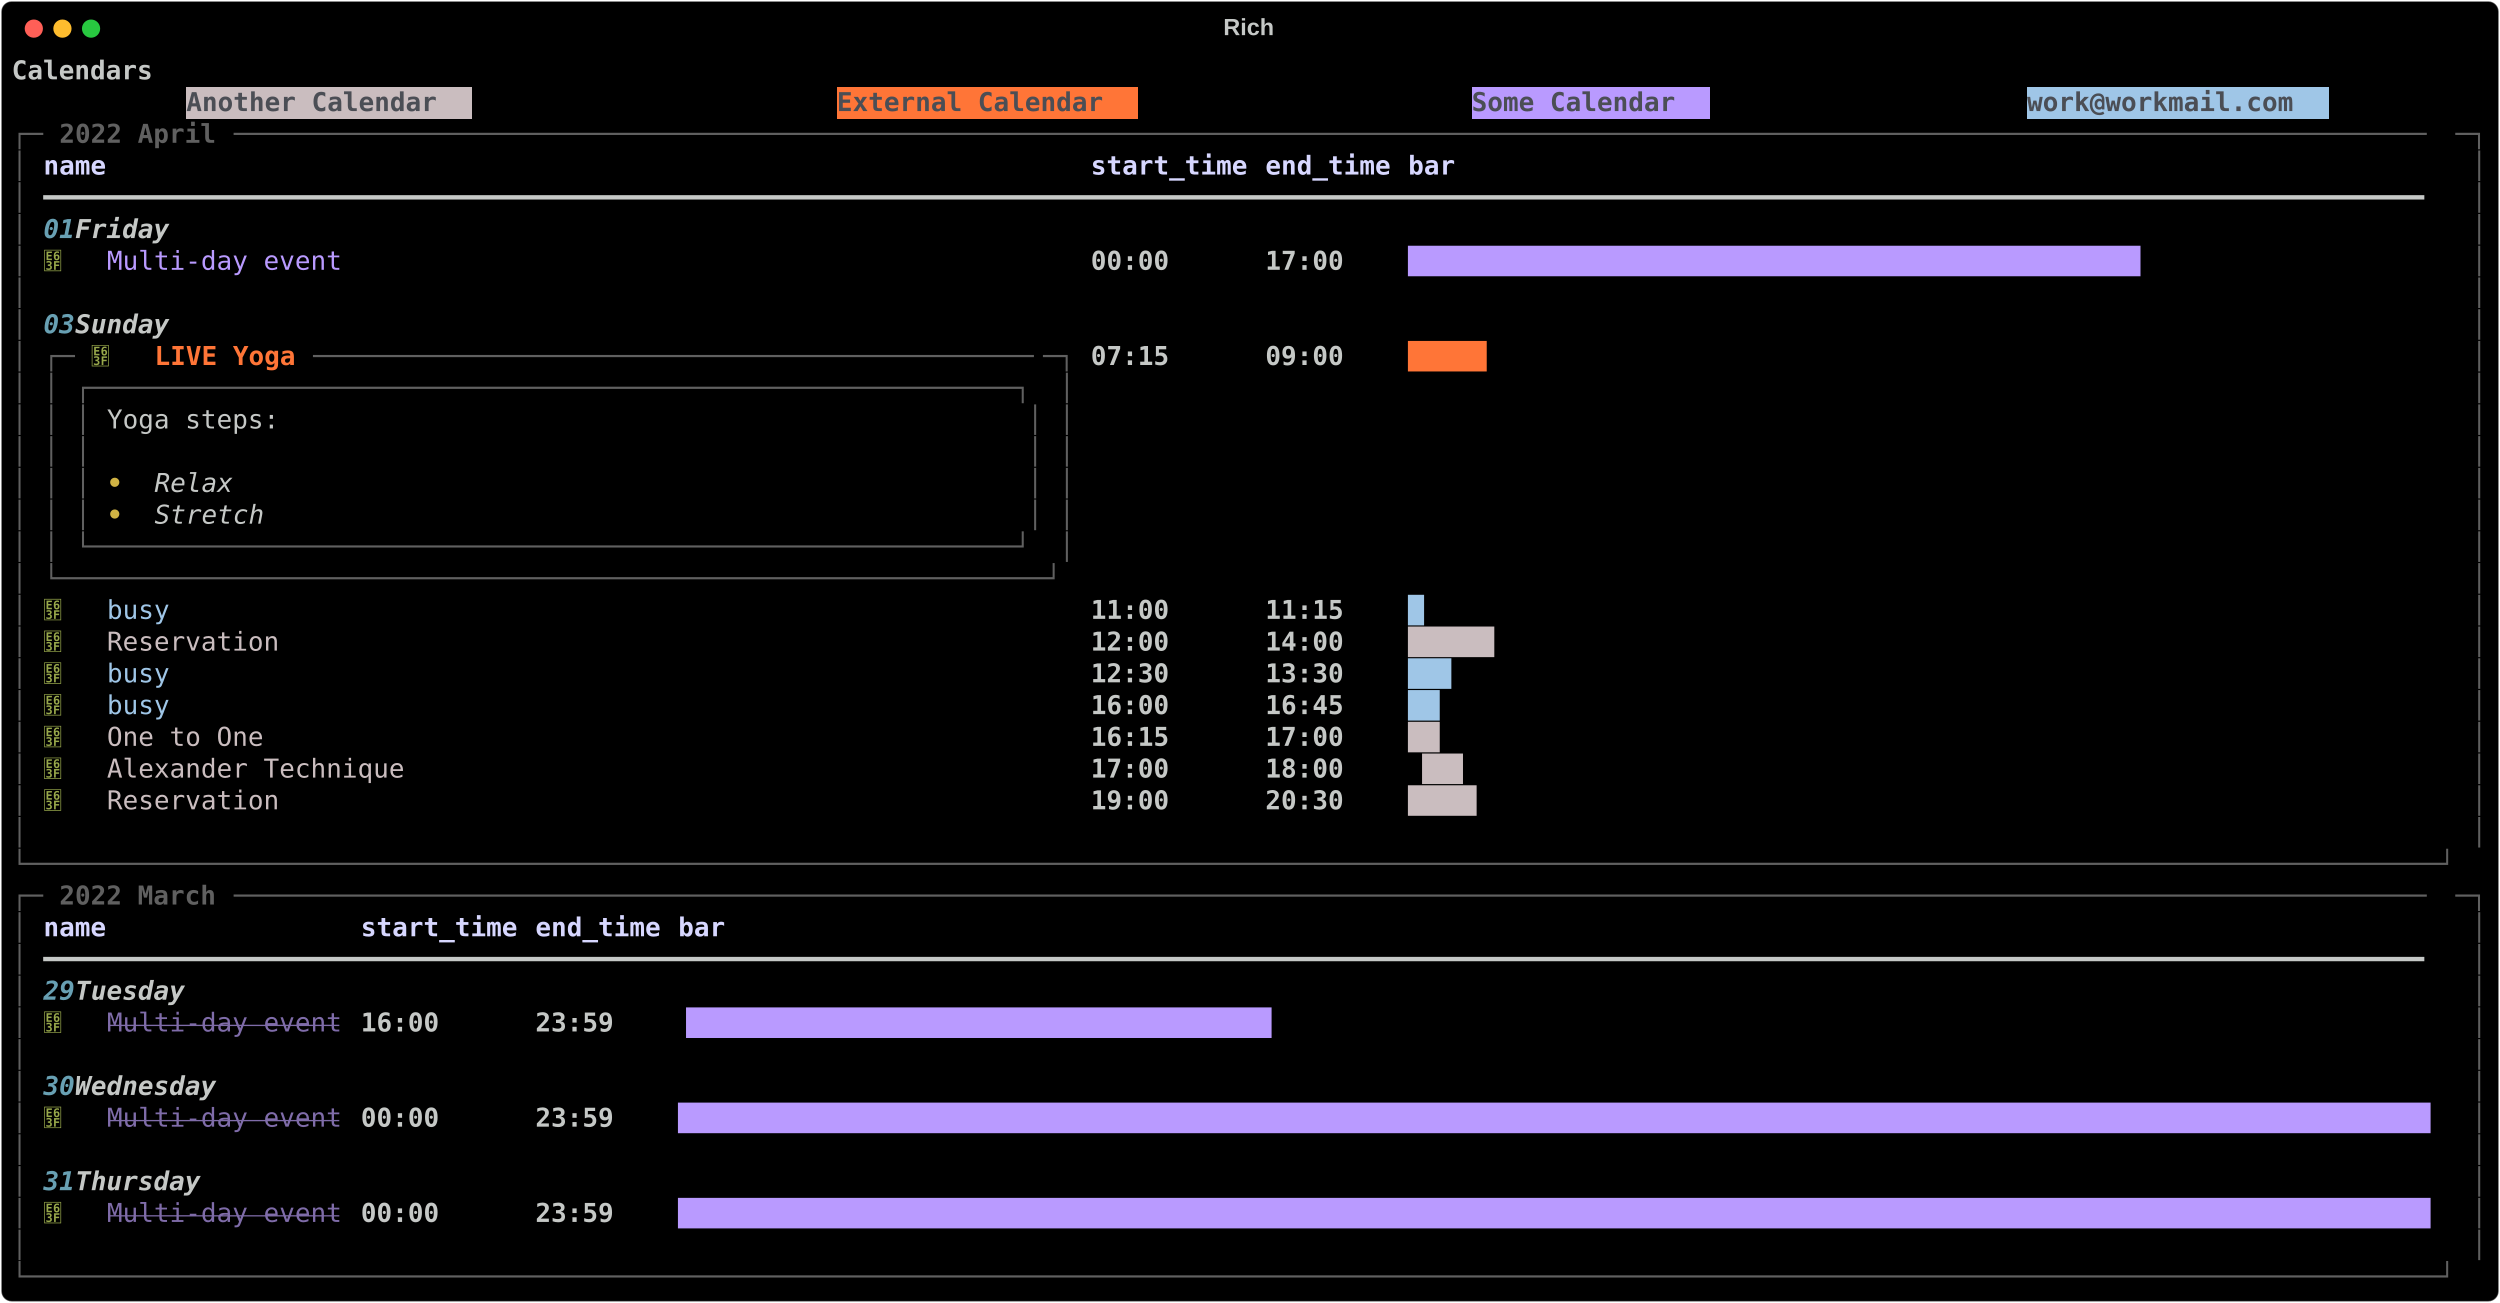
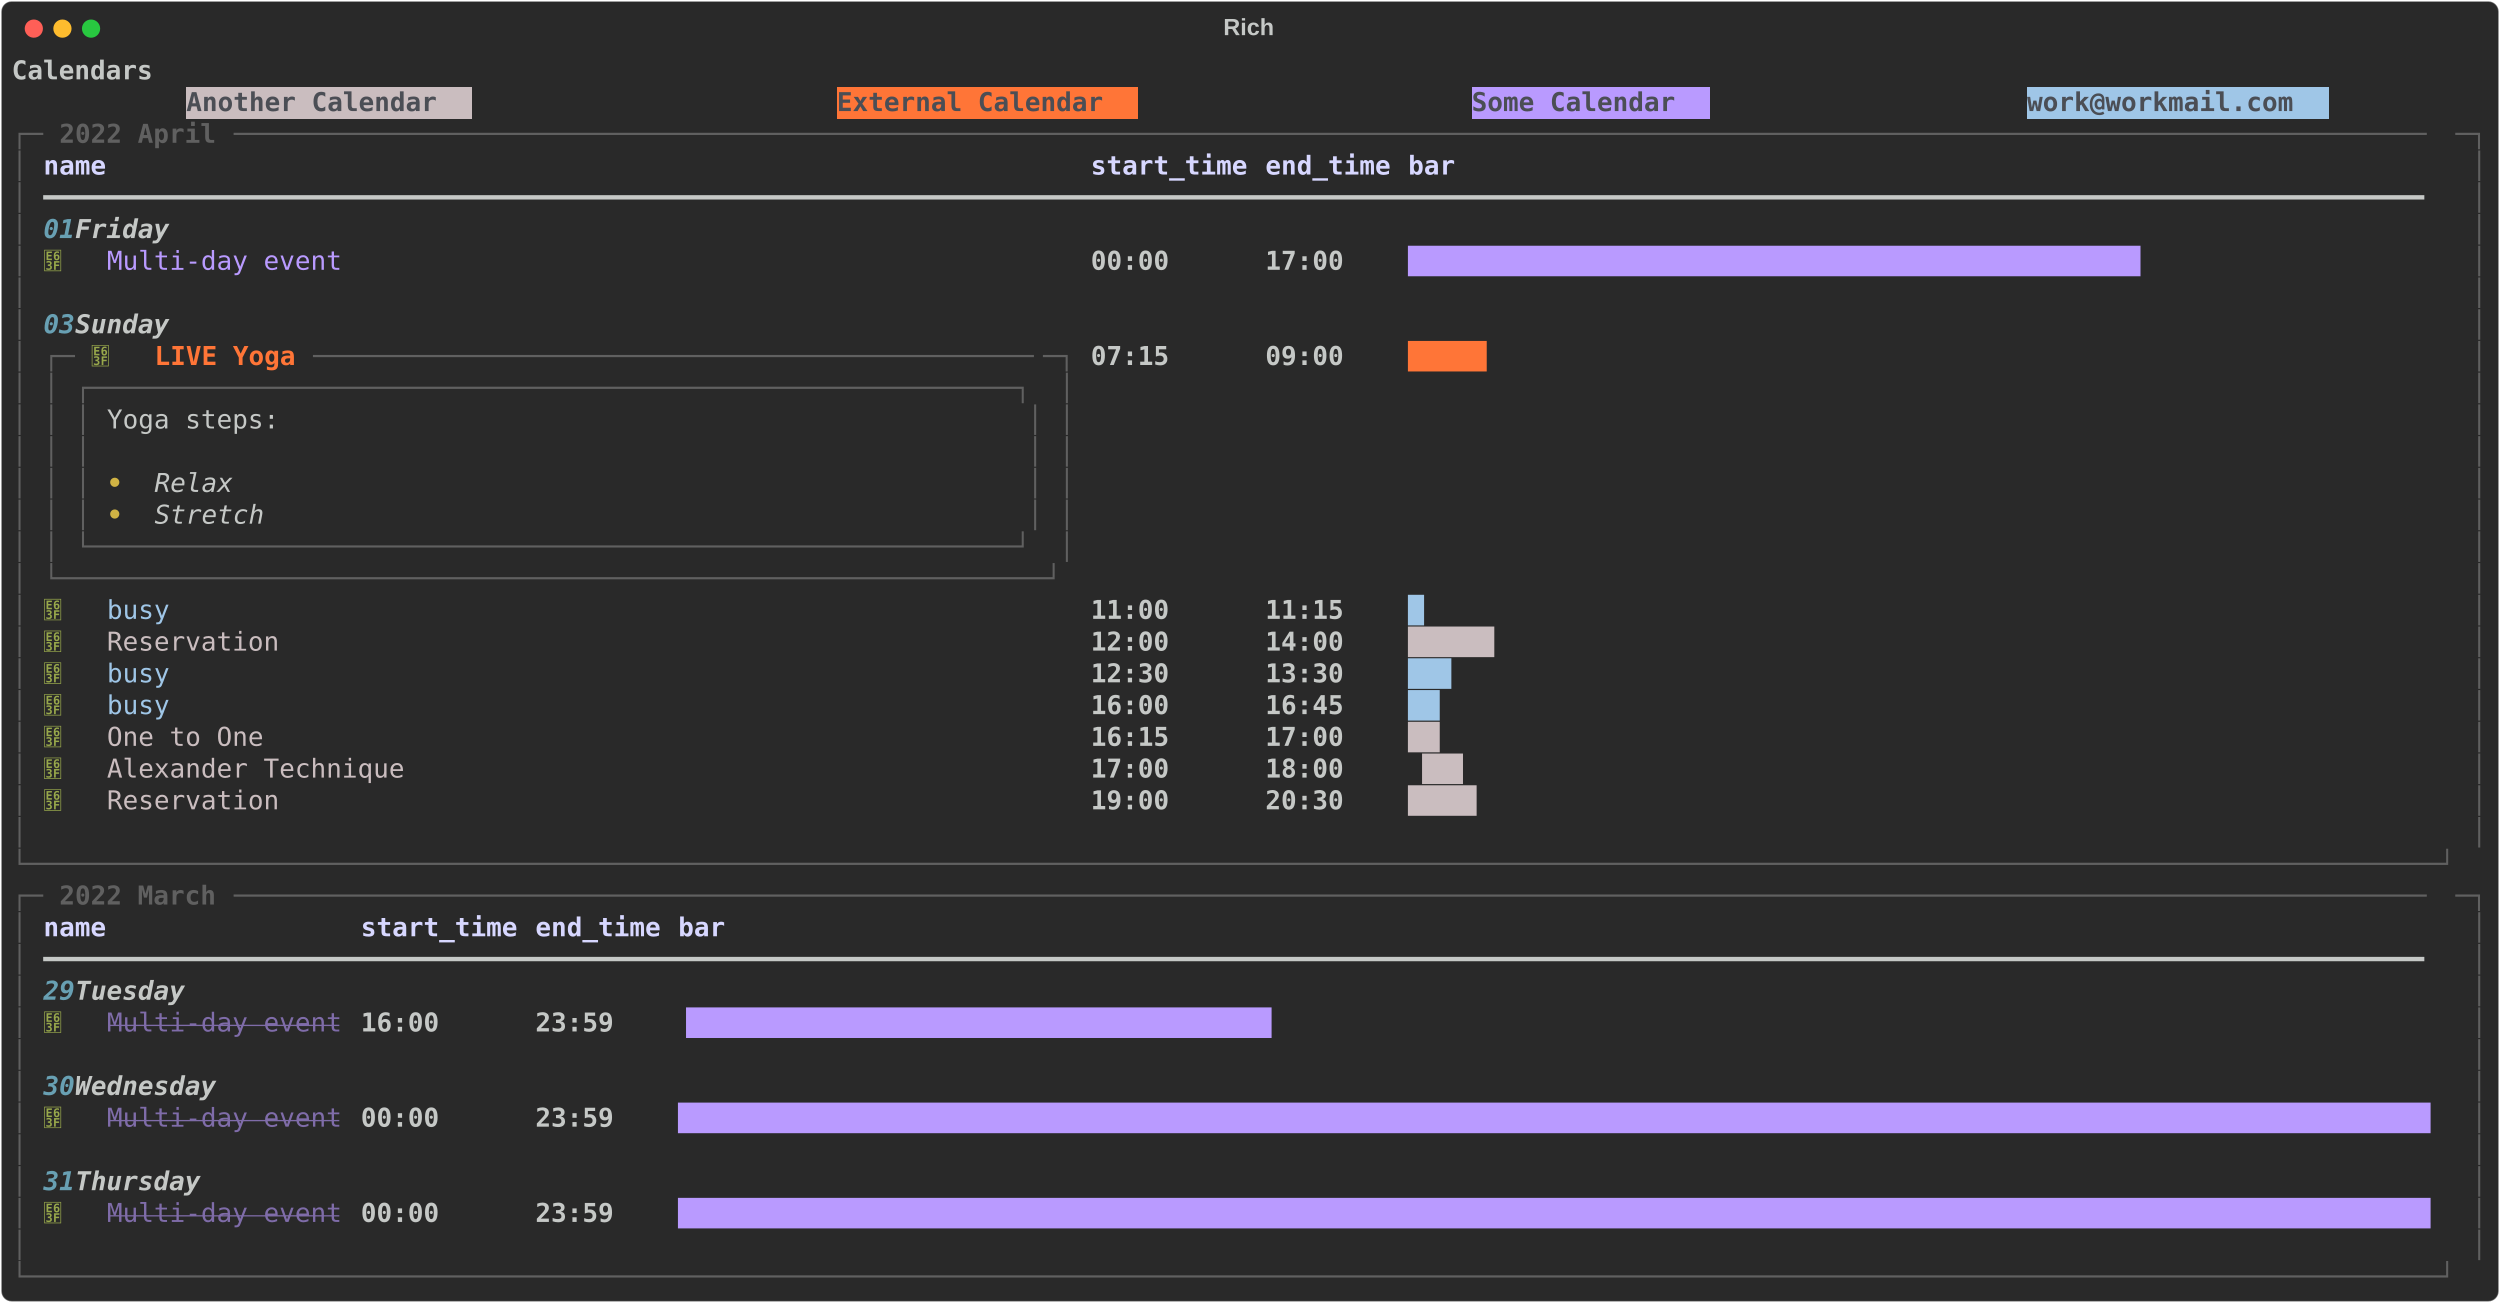
<svg xmlns="http://www.w3.org/2000/svg" class="rich-terminal" viewBox="0 0 1922 1001.6">
  <style>

    @font-face {
        font-family: "Fira Code";
        src: local("FiraCode-Regular"),
                url("https://cdnjs.cloudflare.com/ajax/libs/firacode/6.2.0/woff2/FiraCode-Regular.woff2") format("woff2"),
                url("https://cdnjs.cloudflare.com/ajax/libs/firacode/6.2.0/woff/FiraCode-Regular.woff") format("woff");
        font-style: normal;
        font-weight: 400;
    }
    @font-face {
        font-family: "Fira Code";
        src: local("FiraCode-Bold"),
                url("https://cdnjs.cloudflare.com/ajax/libs/firacode/6.2.0/woff2/FiraCode-Bold.woff2") format("woff2"),
                url("https://cdnjs.cloudflare.com/ajax/libs/firacode/6.2.0/woff/FiraCode-Bold.woff") format("woff");
        font-style: bold;
        font-weight: 700;
    }

    .terminal-112775988-matrix {
        font-family: Fira Code, monospace;
        font-size: 20px;
        line-height: 24.4px;
        font-variant-east-asian: full-width;
    }

    .terminal-112775988-title {
        font-size: 18px;
        font-weight: bold;
        font-family: arial;
    }

    .terminal-112775988-r1 { fill: #c5c8c6;font-weight: bold }
.terminal-112775988-r2 { fill: #c5c8c6 }
.terminal-112775988-r3 { fill: #4b4e55;font-weight: bold }
.terminal-112775988-r4 { fill: #606060 }
.terminal-112775988-r5 { fill: #606060;font-weight: bold }
.terminal-112775988-r6 { fill: #d7d7ff;font-weight: bold }
.terminal-112775988-r7 { fill: #68a0b3;font-weight: bold;font-style: italic; }
.terminal-112775988-r8 { fill: #c5c8c6;font-weight: bold;font-style: italic; }
.terminal-112775988-r9 { fill: #98a84b;font-weight: bold }
.terminal-112775988-r10 { fill: #b99aff }
.terminal-112775988-r11 { fill: #ff7537;font-weight: bold }
.terminal-112775988-r12 { fill: #ff7537 }
.terminal-112775988-r13 { fill: #d0b344;font-weight: bold }
.terminal-112775988-r14 { fill: #c5c8c6;font-style: italic; }
.terminal-112775988-r15 { fill: #9fc6e7 }
.terminal-112775988-r16 { fill: #cabdbf }
.terminal-112775988-r17 { fill: #7f6ca9;text-decoration: line-through; }
    </style>
  <defs>
    <clipPath id="terminal-112775988-clip-terminal">
      <rect x="0" y="0" width="1902.2" height="950.6" />
    </clipPath>
    <clipPath id="terminal-112775988-line-0">
      <rect x="0" y="1.5" width="1903.2" height="24.65" />
    </clipPath>
    <clipPath id="terminal-112775988-line-1">
      <rect x="0" y="25.9" width="1903.2" height="24.65" />
    </clipPath>
    <clipPath id="terminal-112775988-line-2">
      <rect x="0" y="50.3" width="1903.2" height="24.65" />
    </clipPath>
    <clipPath id="terminal-112775988-line-3">
      <rect x="0" y="74.7" width="1903.2" height="24.65" />
    </clipPath>
    <clipPath id="terminal-112775988-line-4">
      <rect x="0" y="99.1" width="1903.2" height="24.65" />
    </clipPath>
    <clipPath id="terminal-112775988-line-5">
      <rect x="0" y="123.5" width="1903.2" height="24.65" />
    </clipPath>
    <clipPath id="terminal-112775988-line-6">
      <rect x="0" y="147.9" width="1903.2" height="24.65" />
    </clipPath>
    <clipPath id="terminal-112775988-line-7">
      <rect x="0" y="172.3" width="1903.2" height="24.65" />
    </clipPath>
    <clipPath id="terminal-112775988-line-8">
      <rect x="0" y="196.7" width="1903.2" height="24.65" />
    </clipPath>
    <clipPath id="terminal-112775988-line-9">
      <rect x="0" y="221.1" width="1903.2" height="24.65" />
    </clipPath>
    <clipPath id="terminal-112775988-line-10">
      <rect x="0" y="245.5" width="1903.2" height="24.65" />
    </clipPath>
    <clipPath id="terminal-112775988-line-11">
      <rect x="0" y="269.9" width="1903.2" height="24.65" />
    </clipPath>
    <clipPath id="terminal-112775988-line-12">
      <rect x="0" y="294.3" width="1903.2" height="24.65" />
    </clipPath>
    <clipPath id="terminal-112775988-line-13">
      <rect x="0" y="318.7" width="1903.2" height="24.65" />
    </clipPath>
    <clipPath id="terminal-112775988-line-14">
      <rect x="0" y="343.1" width="1903.2" height="24.65" />
    </clipPath>
    <clipPath id="terminal-112775988-line-15">
      <rect x="0" y="367.5" width="1903.2" height="24.65" />
    </clipPath>
    <clipPath id="terminal-112775988-line-16">
      <rect x="0" y="391.9" width="1903.2" height="24.65" />
    </clipPath>
    <clipPath id="terminal-112775988-line-17">
      <rect x="0" y="416.3" width="1903.2" height="24.65" />
    </clipPath>
    <clipPath id="terminal-112775988-line-18">
      <rect x="0" y="440.7" width="1903.2" height="24.65" />
    </clipPath>
    <clipPath id="terminal-112775988-line-19">
      <rect x="0" y="465.1" width="1903.2" height="24.65" />
    </clipPath>
    <clipPath id="terminal-112775988-line-20">
      <rect x="0" y="489.5" width="1903.2" height="24.65" />
    </clipPath>
    <clipPath id="terminal-112775988-line-21">
      <rect x="0" y="513.9" width="1903.2" height="24.65" />
    </clipPath>
    <clipPath id="terminal-112775988-line-22">
      <rect x="0" y="538.3" width="1903.2" height="24.65" />
    </clipPath>
    <clipPath id="terminal-112775988-line-23">
      <rect x="0" y="562.7" width="1903.2" height="24.65" />
    </clipPath>
    <clipPath id="terminal-112775988-line-24">
      <rect x="0" y="587.1" width="1903.2" height="24.65" />
    </clipPath>
    <clipPath id="terminal-112775988-line-25">
      <rect x="0" y="611.5" width="1903.2" height="24.65" />
    </clipPath>
    <clipPath id="terminal-112775988-line-26">
      <rect x="0" y="635.9" width="1903.2" height="24.65" />
    </clipPath>
    <clipPath id="terminal-112775988-line-27">
      <rect x="0" y="660.3" width="1903.2" height="24.65" />
    </clipPath>
    <clipPath id="terminal-112775988-line-28">
      <rect x="0" y="684.7" width="1903.2" height="24.65" />
    </clipPath>
    <clipPath id="terminal-112775988-line-29">
      <rect x="0" y="709.1" width="1903.2" height="24.65" />
    </clipPath>
    <clipPath id="terminal-112775988-line-30">
      <rect x="0" y="733.5" width="1903.2" height="24.65" />
    </clipPath>
    <clipPath id="terminal-112775988-line-31">
      <rect x="0" y="757.9" width="1903.2" height="24.65" />
    </clipPath>
    <clipPath id="terminal-112775988-line-32">
      <rect x="0" y="782.3" width="1903.2" height="24.65" />
    </clipPath>
    <clipPath id="terminal-112775988-line-33">
      <rect x="0" y="806.7" width="1903.2" height="24.65" />
    </clipPath>
    <clipPath id="terminal-112775988-line-34">
      <rect x="0" y="831.1" width="1903.2" height="24.65" />
    </clipPath>
    <clipPath id="terminal-112775988-line-35">
      <rect x="0" y="855.5" width="1903.2" height="24.65" />
    </clipPath>
    <clipPath id="terminal-112775988-line-36">
      <rect x="0" y="879.9" width="1903.2" height="24.65" />
    </clipPath>
    <clipPath id="terminal-112775988-line-37">
      <rect x="0" y="904.3" width="1903.2" height="24.65" />
    </clipPath>
  </defs>
-   <rect stroke="rgba(255,255,255,0.35)" stroke-width="1" x="1" y="1" width="1920" height="999.6" rx="8" />
+   <rect fill="#292929" stroke="rgba(255,255,255,0.35)" stroke-width="1" x="1" y="1" width="1920" height="999.6" rx="8" />
  <text class="terminal-112775988-title" fill="#c5c8c6" text-anchor="middle" x="960" y="27">Rich</text>
  <g transform="translate(26,22)">
    <circle cx="0" cy="0" r="7" fill="#ff5f57" />
    <circle cx="22" cy="0" r="7" fill="#febc2e" />
    <circle cx="44" cy="0" r="7" fill="#28c840" />
  </g>
  <g transform="translate(9, 41)" clip-path="url(#terminal-112775988-clip-terminal)">
    <rect fill="#cabdbf" x="134.2" y="25.9" width="219.6" height="24.65" shape-rendering="crispEdges" />
    <rect fill="#ff7537" x="634.4" y="25.9" width="231.8" height="24.65" shape-rendering="crispEdges" />
    <rect fill="#b99aff" x="1122.4" y="25.9" width="183" height="24.65" shape-rendering="crispEdges" />
    <rect fill="#9fc6e7" x="1549.4" y="25.9" width="231.8" height="24.65" shape-rendering="crispEdges" />
    <g class="terminal-112775988-matrix">
      <text class="terminal-112775988-r1" x="0" y="20" textLength="1903.2" clip-path="url(#terminal-112775988-line-0)">                                                                         Calendars                                                                          </text>
      <text class="terminal-112775988-r2" x="1903.2" y="20" textLength="12.2" clip-path="url(#terminal-112775988-line-0)">
</text>
      <text class="terminal-112775988-r3" x="134.2" y="44.4" textLength="219.6" clip-path="url(#terminal-112775988-line-1)"> Another Calendar </text>
      <text class="terminal-112775988-r3" x="634.4" y="44.4" textLength="231.8" clip-path="url(#terminal-112775988-line-1)"> External Calendar </text>
      <text class="terminal-112775988-r3" x="1122.4" y="44.4" textLength="183" clip-path="url(#terminal-112775988-line-1)"> Some Calendar </text>
      <text class="terminal-112775988-r3" x="1549.4" y="44.4" textLength="231.8" clip-path="url(#terminal-112775988-line-1)"> work@workmail.com </text>
      <text class="terminal-112775988-r2" x="1903.2" y="44.4" textLength="12.2" clip-path="url(#terminal-112775988-line-1)">
</text>
      <text class="terminal-112775988-r4" x="0" y="68.8" textLength="24.4" clip-path="url(#terminal-112775988-line-2)">┌─</text>
      <text class="terminal-112775988-r5" x="36.6" y="68.8" textLength="122" clip-path="url(#terminal-112775988-line-2)">2022 April</text>
      <text class="terminal-112775988-r4" x="170.8" y="68.8" textLength="1708" clip-path="url(#terminal-112775988-line-2)">────────────────────────────────────────────────────────────────────────────────────────────────────────────────────────────────────────────</text>
      <text class="terminal-112775988-r4" x="1878.8" y="68.8" textLength="24.4" clip-path="url(#terminal-112775988-line-2)">─┐</text>
      <text class="terminal-112775988-r2" x="1903.2" y="68.8" textLength="12.2" clip-path="url(#terminal-112775988-line-2)">
</text>
      <text class="terminal-112775988-r4" x="0" y="93.2" textLength="12.2" clip-path="url(#terminal-112775988-line-3)">│</text>
      <text class="terminal-112775988-r6" x="24.4" y="93.2" textLength="793" clip-path="url(#terminal-112775988-line-3)">name                                                             </text>
      <text class="terminal-112775988-r6" x="829.6" y="93.2" textLength="122" clip-path="url(#terminal-112775988-line-3)">start_time</text>
      <text class="terminal-112775988-r6" x="963.8" y="93.2" textLength="97.6" clip-path="url(#terminal-112775988-line-3)">end_time</text>
      <text class="terminal-112775988-r6" x="1073.6" y="93.2" textLength="805.2" clip-path="url(#terminal-112775988-line-3)">bar                                                               </text>
      <text class="terminal-112775988-r4" x="1891" y="93.2" textLength="12.2" clip-path="url(#terminal-112775988-line-3)">│</text>
      <text class="terminal-112775988-r2" x="1903.2" y="93.2" textLength="12.2" clip-path="url(#terminal-112775988-line-3)">
</text>
      <text class="terminal-112775988-r4" x="0" y="117.6" textLength="12.2" clip-path="url(#terminal-112775988-line-4)">│</text>
      <text class="terminal-112775988-r2" x="24.4" y="117.6" textLength="1854.4" clip-path="url(#terminal-112775988-line-4)">━━━━━━━━━━━━━━━━━━━━━━━━━━━━━━━━━━━━━━━━━━━━━━━━━━━━━━━━━━━━━━━━━━━━━━━━━━━━━━━━━━━━━━━━━━━━━━━━━━━━━━━━━━━━━━━━━━━━━━━━━━━━━━━━━━━━━━━━━━━━━━━━━━━━━━━━</text>
      <text class="terminal-112775988-r4" x="1891" y="117.6" textLength="12.2" clip-path="url(#terminal-112775988-line-4)">│</text>
      <text class="terminal-112775988-r2" x="1903.2" y="117.6" textLength="12.2" clip-path="url(#terminal-112775988-line-4)">
</text>
      <text class="terminal-112775988-r4" x="0" y="142" textLength="12.2" clip-path="url(#terminal-112775988-line-5)">│</text>
      <text class="terminal-112775988-r7" x="24.4" y="142" textLength="24.4" clip-path="url(#terminal-112775988-line-5)">01</text>
      <text class="terminal-112775988-r8" x="48.8" y="142" textLength="85.4" clip-path="url(#terminal-112775988-line-5)"> Friday</text>
      <text class="terminal-112775988-r4" x="1891" y="142" textLength="12.2" clip-path="url(#terminal-112775988-line-5)">│</text>
      <text class="terminal-112775988-r2" x="1903.2" y="142" textLength="12.2" clip-path="url(#terminal-112775988-line-5)">
</text>
      <text class="terminal-112775988-r4" x="0" y="166.4" textLength="12.2" clip-path="url(#terminal-112775988-line-6)">│</text>
      <text class="terminal-112775988-r9" x="24.4" y="166.4" textLength="48.8" clip-path="url(#terminal-112775988-line-6)">   </text>
      <text class="terminal-112775988-r10" x="73.2" y="166.4" textLength="183" clip-path="url(#terminal-112775988-line-6)">Multi-day event</text>
      <text class="terminal-112775988-r1" x="829.6" y="166.4" textLength="61" clip-path="url(#terminal-112775988-line-6)">00:00</text>
      <text class="terminal-112775988-r1" x="963.8" y="166.4" textLength="61" clip-path="url(#terminal-112775988-line-6)">17:00</text>
      <text class="terminal-112775988-r10" x="1073.6" y="166.4" textLength="805.2" clip-path="url(#terminal-112775988-line-6)">██████████████████████████████████████████████▊                   </text>
      <text class="terminal-112775988-r4" x="1891" y="166.4" textLength="12.2" clip-path="url(#terminal-112775988-line-6)">│</text>
      <text class="terminal-112775988-r2" x="1903.2" y="166.4" textLength="12.2" clip-path="url(#terminal-112775988-line-6)">
</text>
      <text class="terminal-112775988-r4" x="0" y="190.8" textLength="12.2" clip-path="url(#terminal-112775988-line-7)">│</text>
      <text class="terminal-112775988-r4" x="1891" y="190.8" textLength="12.2" clip-path="url(#terminal-112775988-line-7)">│</text>
      <text class="terminal-112775988-r2" x="1903.2" y="190.8" textLength="12.2" clip-path="url(#terminal-112775988-line-7)">
</text>
      <text class="terminal-112775988-r4" x="0" y="215.2" textLength="12.2" clip-path="url(#terminal-112775988-line-8)">│</text>
      <text class="terminal-112775988-r7" x="24.4" y="215.2" textLength="24.4" clip-path="url(#terminal-112775988-line-8)">03</text>
      <text class="terminal-112775988-r8" x="48.8" y="215.2" textLength="85.4" clip-path="url(#terminal-112775988-line-8)"> Sunday</text>
      <text class="terminal-112775988-r4" x="1891" y="215.2" textLength="12.2" clip-path="url(#terminal-112775988-line-8)">│</text>
      <text class="terminal-112775988-r2" x="1903.2" y="215.2" textLength="12.2" clip-path="url(#terminal-112775988-line-8)">
</text>
      <text class="terminal-112775988-r4" x="0" y="239.6" textLength="12.2" clip-path="url(#terminal-112775988-line-9)">│</text>
      <text class="terminal-112775988-r4" x="24.4" y="239.6" textLength="24.4" clip-path="url(#terminal-112775988-line-9)">┌─</text>
      <text class="terminal-112775988-r9" x="61" y="239.6" textLength="48.8" clip-path="url(#terminal-112775988-line-9)">   </text>
      <text class="terminal-112775988-r11" x="109.8" y="239.6" textLength="109.8" clip-path="url(#terminal-112775988-line-9)">LIVE Yoga</text>
      <text class="terminal-112775988-r4" x="231.8" y="239.6" textLength="561.2" clip-path="url(#terminal-112775988-line-9)">──────────────────────────────────────────────</text>
      <text class="terminal-112775988-r4" x="793" y="239.6" textLength="24.4" clip-path="url(#terminal-112775988-line-9)">─┐</text>
      <text class="terminal-112775988-r1" x="829.6" y="239.6" textLength="61" clip-path="url(#terminal-112775988-line-9)">07:15</text>
      <text class="terminal-112775988-r1" x="963.8" y="239.6" textLength="61" clip-path="url(#terminal-112775988-line-9)">09:00</text>
      <text class="terminal-112775988-r12" x="1073.6" y="239.6" textLength="805.2" clip-path="url(#terminal-112775988-line-9)">                   █████                                          </text>
      <text class="terminal-112775988-r4" x="1891" y="239.6" textLength="12.2" clip-path="url(#terminal-112775988-line-9)">│</text>
      <text class="terminal-112775988-r2" x="1903.2" y="239.6" textLength="12.2" clip-path="url(#terminal-112775988-line-9)">
</text>
      <text class="terminal-112775988-r4" x="0" y="264" textLength="12.2" clip-path="url(#terminal-112775988-line-10)">│</text>
      <text class="terminal-112775988-r4" x="24.4" y="264" textLength="12.2" clip-path="url(#terminal-112775988-line-10)">│</text>
      <text class="terminal-112775988-r4" x="48.8" y="264" textLength="744.2" clip-path="url(#terminal-112775988-line-10)">┌───────────────────────────────────────────────────────────┐</text>
      <text class="terminal-112775988-r4" x="805.2" y="264" textLength="12.2" clip-path="url(#terminal-112775988-line-10)">│</text>
      <text class="terminal-112775988-r4" x="1891" y="264" textLength="12.2" clip-path="url(#terminal-112775988-line-10)">│</text>
      <text class="terminal-112775988-r2" x="1903.2" y="264" textLength="12.2" clip-path="url(#terminal-112775988-line-10)">
</text>
      <text class="terminal-112775988-r4" x="0" y="288.4" textLength="12.2" clip-path="url(#terminal-112775988-line-11)">│</text>
      <text class="terminal-112775988-r4" x="24.4" y="288.4" textLength="12.2" clip-path="url(#terminal-112775988-line-11)">│</text>
      <text class="terminal-112775988-r4" x="48.8" y="288.4" textLength="12.2" clip-path="url(#terminal-112775988-line-11)">│</text>
      <text class="terminal-112775988-r2" x="73.2" y="288.4" textLength="695.4" clip-path="url(#terminal-112775988-line-11)">Yoga steps:                                              </text>
      <text class="terminal-112775988-r4" x="780.8" y="288.4" textLength="12.2" clip-path="url(#terminal-112775988-line-11)">│</text>
      <text class="terminal-112775988-r4" x="805.2" y="288.4" textLength="12.2" clip-path="url(#terminal-112775988-line-11)">│</text>
      <text class="terminal-112775988-r4" x="1891" y="288.4" textLength="12.2" clip-path="url(#terminal-112775988-line-11)">│</text>
      <text class="terminal-112775988-r2" x="1903.2" y="288.4" textLength="12.2" clip-path="url(#terminal-112775988-line-11)">
</text>
      <text class="terminal-112775988-r4" x="0" y="312.8" textLength="12.2" clip-path="url(#terminal-112775988-line-12)">│</text>
      <text class="terminal-112775988-r4" x="24.4" y="312.8" textLength="12.2" clip-path="url(#terminal-112775988-line-12)">│</text>
      <text class="terminal-112775988-r4" x="48.8" y="312.8" textLength="12.2" clip-path="url(#terminal-112775988-line-12)">│</text>
      <text class="terminal-112775988-r4" x="780.8" y="312.8" textLength="12.2" clip-path="url(#terminal-112775988-line-12)">│</text>
      <text class="terminal-112775988-r4" x="805.2" y="312.8" textLength="12.2" clip-path="url(#terminal-112775988-line-12)">│</text>
      <text class="terminal-112775988-r4" x="1891" y="312.8" textLength="12.2" clip-path="url(#terminal-112775988-line-12)">│</text>
      <text class="terminal-112775988-r2" x="1903.2" y="312.8" textLength="12.2" clip-path="url(#terminal-112775988-line-12)">
</text>
      <text class="terminal-112775988-r4" x="0" y="337.2" textLength="12.2" clip-path="url(#terminal-112775988-line-13)">│</text>
      <text class="terminal-112775988-r4" x="24.4" y="337.2" textLength="12.2" clip-path="url(#terminal-112775988-line-13)">│</text>
      <text class="terminal-112775988-r4" x="48.8" y="337.2" textLength="12.2" clip-path="url(#terminal-112775988-line-13)">│</text>
      <text class="terminal-112775988-r13" x="73.2" y="337.2" textLength="36.6" clip-path="url(#terminal-112775988-line-13)"> • </text>
      <text class="terminal-112775988-r14" x="109.8" y="337.2" textLength="61" clip-path="url(#terminal-112775988-line-13)">Relax</text>
      <text class="terminal-112775988-r4" x="780.8" y="337.2" textLength="12.2" clip-path="url(#terminal-112775988-line-13)">│</text>
      <text class="terminal-112775988-r4" x="805.2" y="337.2" textLength="12.2" clip-path="url(#terminal-112775988-line-13)">│</text>
      <text class="terminal-112775988-r4" x="1891" y="337.2" textLength="12.2" clip-path="url(#terminal-112775988-line-13)">│</text>
      <text class="terminal-112775988-r2" x="1903.2" y="337.2" textLength="12.2" clip-path="url(#terminal-112775988-line-13)">
</text>
      <text class="terminal-112775988-r4" x="0" y="361.6" textLength="12.2" clip-path="url(#terminal-112775988-line-14)">│</text>
      <text class="terminal-112775988-r4" x="24.4" y="361.6" textLength="12.2" clip-path="url(#terminal-112775988-line-14)">│</text>
      <text class="terminal-112775988-r4" x="48.8" y="361.6" textLength="12.2" clip-path="url(#terminal-112775988-line-14)">│</text>
      <text class="terminal-112775988-r13" x="73.2" y="361.6" textLength="36.6" clip-path="url(#terminal-112775988-line-14)"> • </text>
      <text class="terminal-112775988-r14" x="109.8" y="361.6" textLength="85.4" clip-path="url(#terminal-112775988-line-14)">Stretch</text>
      <text class="terminal-112775988-r4" x="780.8" y="361.6" textLength="12.2" clip-path="url(#terminal-112775988-line-14)">│</text>
      <text class="terminal-112775988-r4" x="805.2" y="361.6" textLength="12.2" clip-path="url(#terminal-112775988-line-14)">│</text>
      <text class="terminal-112775988-r4" x="1891" y="361.6" textLength="12.2" clip-path="url(#terminal-112775988-line-14)">│</text>
      <text class="terminal-112775988-r2" x="1903.2" y="361.6" textLength="12.2" clip-path="url(#terminal-112775988-line-14)">
</text>
      <text class="terminal-112775988-r4" x="0" y="386" textLength="12.2" clip-path="url(#terminal-112775988-line-15)">│</text>
      <text class="terminal-112775988-r4" x="24.4" y="386" textLength="12.2" clip-path="url(#terminal-112775988-line-15)">│</text>
      <text class="terminal-112775988-r4" x="48.8" y="386" textLength="744.2" clip-path="url(#terminal-112775988-line-15)">└───────────────────────────────────────────────────────────┘</text>
      <text class="terminal-112775988-r4" x="805.2" y="386" textLength="12.2" clip-path="url(#terminal-112775988-line-15)">│</text>
      <text class="terminal-112775988-r4" x="1891" y="386" textLength="12.2" clip-path="url(#terminal-112775988-line-15)">│</text>
      <text class="terminal-112775988-r2" x="1903.2" y="386" textLength="12.2" clip-path="url(#terminal-112775988-line-15)">
</text>
      <text class="terminal-112775988-r4" x="0" y="410.4" textLength="12.2" clip-path="url(#terminal-112775988-line-16)">│</text>
      <text class="terminal-112775988-r4" x="24.4" y="410.4" textLength="793" clip-path="url(#terminal-112775988-line-16)">└───────────────────────────────────────────────────────────────┘</text>
      <text class="terminal-112775988-r4" x="1891" y="410.4" textLength="12.2" clip-path="url(#terminal-112775988-line-16)">│</text>
      <text class="terminal-112775988-r2" x="1903.2" y="410.4" textLength="12.2" clip-path="url(#terminal-112775988-line-16)">
</text>
      <text class="terminal-112775988-r4" x="0" y="434.8" textLength="12.2" clip-path="url(#terminal-112775988-line-17)">│</text>
      <text class="terminal-112775988-r9" x="24.4" y="434.8" textLength="48.8" clip-path="url(#terminal-112775988-line-17)">   </text>
      <text class="terminal-112775988-r15" x="73.2" y="434.8" textLength="48.8" clip-path="url(#terminal-112775988-line-17)">busy</text>
      <text class="terminal-112775988-r1" x="829.6" y="434.8" textLength="61" clip-path="url(#terminal-112775988-line-17)">11:00</text>
      <text class="terminal-112775988-r1" x="963.8" y="434.8" textLength="61" clip-path="url(#terminal-112775988-line-17)">11:15</text>
      <text class="terminal-112775988-r15" x="1073.6" y="434.8" textLength="805.2" clip-path="url(#terminal-112775988-line-17)">                              █                                   </text>
      <text class="terminal-112775988-r4" x="1891" y="434.8" textLength="12.2" clip-path="url(#terminal-112775988-line-17)">│</text>
      <text class="terminal-112775988-r2" x="1903.2" y="434.8" textLength="12.2" clip-path="url(#terminal-112775988-line-17)">
</text>
      <text class="terminal-112775988-r4" x="0" y="459.2" textLength="12.2" clip-path="url(#terminal-112775988-line-18)">│</text>
      <text class="terminal-112775988-r9" x="24.4" y="459.2" textLength="48.8" clip-path="url(#terminal-112775988-line-18)">   </text>
      <text class="terminal-112775988-r16" x="73.2" y="459.2" textLength="134.2" clip-path="url(#terminal-112775988-line-18)">Reservation</text>
      <text class="terminal-112775988-r1" x="829.6" y="459.2" textLength="61" clip-path="url(#terminal-112775988-line-18)">12:00</text>
      <text class="terminal-112775988-r1" x="963.8" y="459.2" textLength="61" clip-path="url(#terminal-112775988-line-18)">14:00</text>
      <text class="terminal-112775988-r16" x="1073.6" y="459.2" textLength="805.2" clip-path="url(#terminal-112775988-line-18)">                                 █████▌                           </text>
      <text class="terminal-112775988-r4" x="1891" y="459.2" textLength="12.2" clip-path="url(#terminal-112775988-line-18)">│</text>
      <text class="terminal-112775988-r2" x="1903.2" y="459.2" textLength="12.2" clip-path="url(#terminal-112775988-line-18)">
</text>
      <text class="terminal-112775988-r4" x="0" y="483.6" textLength="12.2" clip-path="url(#terminal-112775988-line-19)">│</text>
      <text class="terminal-112775988-r9" x="24.4" y="483.6" textLength="48.8" clip-path="url(#terminal-112775988-line-19)">   </text>
      <text class="terminal-112775988-r15" x="73.2" y="483.6" textLength="48.8" clip-path="url(#terminal-112775988-line-19)">busy</text>
      <text class="terminal-112775988-r1" x="829.6" y="483.6" textLength="61" clip-path="url(#terminal-112775988-line-19)">12:30</text>
      <text class="terminal-112775988-r1" x="963.8" y="483.6" textLength="61" clip-path="url(#terminal-112775988-line-19)">13:30</text>
      <text class="terminal-112775988-r15" x="1073.6" y="483.6" textLength="805.2" clip-path="url(#terminal-112775988-line-19)">                                 ██▊                              </text>
      <text class="terminal-112775988-r4" x="1891" y="483.6" textLength="12.2" clip-path="url(#terminal-112775988-line-19)">│</text>
      <text class="terminal-112775988-r2" x="1903.2" y="483.6" textLength="12.2" clip-path="url(#terminal-112775988-line-19)">
</text>
      <text class="terminal-112775988-r4" x="0" y="508" textLength="12.2" clip-path="url(#terminal-112775988-line-20)">│</text>
      <text class="terminal-112775988-r9" x="24.4" y="508" textLength="48.8" clip-path="url(#terminal-112775988-line-20)">   </text>
      <text class="terminal-112775988-r15" x="73.2" y="508" textLength="48.8" clip-path="url(#terminal-112775988-line-20)">busy</text>
      <text class="terminal-112775988-r1" x="829.6" y="508" textLength="61" clip-path="url(#terminal-112775988-line-20)">16:00</text>
      <text class="terminal-112775988-r1" x="963.8" y="508" textLength="61" clip-path="url(#terminal-112775988-line-20)">16:45</text>
      <text class="terminal-112775988-r15" x="1073.6" y="508" textLength="805.2" clip-path="url(#terminal-112775988-line-20)">                                            ██                    </text>
      <text class="terminal-112775988-r4" x="1891" y="508" textLength="12.2" clip-path="url(#terminal-112775988-line-20)">│</text>
      <text class="terminal-112775988-r2" x="1903.2" y="508" textLength="12.2" clip-path="url(#terminal-112775988-line-20)">
</text>
      <text class="terminal-112775988-r4" x="0" y="532.4" textLength="12.2" clip-path="url(#terminal-112775988-line-21)">│</text>
      <text class="terminal-112775988-r9" x="24.4" y="532.4" textLength="48.8" clip-path="url(#terminal-112775988-line-21)">   </text>
      <text class="terminal-112775988-r16" x="73.2" y="532.4" textLength="122" clip-path="url(#terminal-112775988-line-21)">One to One</text>
      <text class="terminal-112775988-r1" x="829.6" y="532.4" textLength="61" clip-path="url(#terminal-112775988-line-21)">16:15</text>
      <text class="terminal-112775988-r1" x="963.8" y="532.4" textLength="61" clip-path="url(#terminal-112775988-line-21)">17:00</text>
      <text class="terminal-112775988-r16" x="1073.6" y="532.4" textLength="805.2" clip-path="url(#terminal-112775988-line-21)">                                            ██                    </text>
      <text class="terminal-112775988-r4" x="1891" y="532.4" textLength="12.2" clip-path="url(#terminal-112775988-line-21)">│</text>
      <text class="terminal-112775988-r2" x="1903.2" y="532.4" textLength="12.2" clip-path="url(#terminal-112775988-line-21)">
</text>
      <text class="terminal-112775988-r4" x="0" y="556.8" textLength="12.2" clip-path="url(#terminal-112775988-line-22)">│</text>
      <text class="terminal-112775988-r9" x="24.4" y="556.8" textLength="48.8" clip-path="url(#terminal-112775988-line-22)">   </text>
      <text class="terminal-112775988-r16" x="73.2" y="556.8" textLength="231.8" clip-path="url(#terminal-112775988-line-22)">Alexander Technique</text>
      <text class="terminal-112775988-r1" x="829.6" y="556.8" textLength="61" clip-path="url(#terminal-112775988-line-22)">17:00</text>
      <text class="terminal-112775988-r1" x="963.8" y="556.8" textLength="61" clip-path="url(#terminal-112775988-line-22)">18:00</text>
      <text class="terminal-112775988-r16" x="1073.6" y="556.8" textLength="805.2" clip-path="url(#terminal-112775988-line-22)">                                              ▕██▌                </text>
      <text class="terminal-112775988-r4" x="1891" y="556.8" textLength="12.2" clip-path="url(#terminal-112775988-line-22)">│</text>
      <text class="terminal-112775988-r2" x="1903.2" y="556.8" textLength="12.2" clip-path="url(#terminal-112775988-line-22)">
</text>
      <text class="terminal-112775988-r4" x="0" y="581.2" textLength="12.2" clip-path="url(#terminal-112775988-line-23)">│</text>
      <text class="terminal-112775988-r9" x="24.4" y="581.2" textLength="48.8" clip-path="url(#terminal-112775988-line-23)">   </text>
      <text class="terminal-112775988-r16" x="73.2" y="581.2" textLength="134.2" clip-path="url(#terminal-112775988-line-23)">Reservation</text>
      <text class="terminal-112775988-r1" x="829.6" y="581.2" textLength="61" clip-path="url(#terminal-112775988-line-23)">19:00</text>
      <text class="terminal-112775988-r1" x="963.8" y="581.2" textLength="61" clip-path="url(#terminal-112775988-line-23)">20:30</text>
      <text class="terminal-112775988-r16" x="1073.6" y="581.2" textLength="805.2" clip-path="url(#terminal-112775988-line-23)">                                                    ████▍         </text>
      <text class="terminal-112775988-r4" x="1891" y="581.2" textLength="12.2" clip-path="url(#terminal-112775988-line-23)">│</text>
      <text class="terminal-112775988-r2" x="1903.2" y="581.2" textLength="12.2" clip-path="url(#terminal-112775988-line-23)">
</text>
      <text class="terminal-112775988-r4" x="0" y="605.6" textLength="12.2" clip-path="url(#terminal-112775988-line-24)">│</text>
      <text class="terminal-112775988-r4" x="1891" y="605.6" textLength="12.2" clip-path="url(#terminal-112775988-line-24)">│</text>
      <text class="terminal-112775988-r2" x="1903.2" y="605.6" textLength="12.2" clip-path="url(#terminal-112775988-line-24)">
</text>
      <text class="terminal-112775988-r4" x="0" y="630" textLength="1903.2" clip-path="url(#terminal-112775988-line-25)">└──────────────────────────────────────────────────────────────────────────────────────────────────────────────────────────────────────────────────────────┘</text>
      <text class="terminal-112775988-r2" x="1903.2" y="630" textLength="12.2" clip-path="url(#terminal-112775988-line-25)">
</text>
      <text class="terminal-112775988-r4" x="0" y="654.4" textLength="24.4" clip-path="url(#terminal-112775988-line-26)">┌─</text>
      <text class="terminal-112775988-r5" x="36.6" y="654.4" textLength="122" clip-path="url(#terminal-112775988-line-26)">2022 March</text>
      <text class="terminal-112775988-r4" x="170.8" y="654.4" textLength="1708" clip-path="url(#terminal-112775988-line-26)">────────────────────────────────────────────────────────────────────────────────────────────────────────────────────────────────────────────</text>
      <text class="terminal-112775988-r4" x="1878.8" y="654.4" textLength="24.4" clip-path="url(#terminal-112775988-line-26)">─┐</text>
      <text class="terminal-112775988-r2" x="1903.2" y="654.4" textLength="12.2" clip-path="url(#terminal-112775988-line-26)">
</text>
      <text class="terminal-112775988-r4" x="0" y="678.8" textLength="12.2" clip-path="url(#terminal-112775988-line-27)">│</text>
      <text class="terminal-112775988-r6" x="24.4" y="678.8" textLength="231.8" clip-path="url(#terminal-112775988-line-27)">name               </text>
      <text class="terminal-112775988-r6" x="268.4" y="678.8" textLength="122" clip-path="url(#terminal-112775988-line-27)">start_time</text>
      <text class="terminal-112775988-r6" x="402.6" y="678.8" textLength="97.6" clip-path="url(#terminal-112775988-line-27)">end_time</text>
      <text class="terminal-112775988-r6" x="512.4" y="678.8" textLength="1366.4" clip-path="url(#terminal-112775988-line-27)">bar                                                                                                             </text>
      <text class="terminal-112775988-r4" x="1891" y="678.8" textLength="12.2" clip-path="url(#terminal-112775988-line-27)">│</text>
      <text class="terminal-112775988-r2" x="1903.2" y="678.8" textLength="12.2" clip-path="url(#terminal-112775988-line-27)">
</text>
      <text class="terminal-112775988-r4" x="0" y="703.2" textLength="12.2" clip-path="url(#terminal-112775988-line-28)">│</text>
      <text class="terminal-112775988-r2" x="24.4" y="703.2" textLength="1854.4" clip-path="url(#terminal-112775988-line-28)">━━━━━━━━━━━━━━━━━━━━━━━━━━━━━━━━━━━━━━━━━━━━━━━━━━━━━━━━━━━━━━━━━━━━━━━━━━━━━━━━━━━━━━━━━━━━━━━━━━━━━━━━━━━━━━━━━━━━━━━━━━━━━━━━━━━━━━━━━━━━━━━━━━━━━━━━</text>
      <text class="terminal-112775988-r4" x="1891" y="703.2" textLength="12.2" clip-path="url(#terminal-112775988-line-28)">│</text>
      <text class="terminal-112775988-r2" x="1903.2" y="703.2" textLength="12.2" clip-path="url(#terminal-112775988-line-28)">
</text>
      <text class="terminal-112775988-r4" x="0" y="727.6" textLength="12.2" clip-path="url(#terminal-112775988-line-29)">│</text>
      <text class="terminal-112775988-r7" x="24.4" y="727.6" textLength="24.4" clip-path="url(#terminal-112775988-line-29)">29</text>
      <text class="terminal-112775988-r8" x="48.8" y="727.6" textLength="97.6" clip-path="url(#terminal-112775988-line-29)"> Tuesday</text>
      <text class="terminal-112775988-r4" x="1891" y="727.6" textLength="12.2" clip-path="url(#terminal-112775988-line-29)">│</text>
      <text class="terminal-112775988-r2" x="1903.2" y="727.6" textLength="12.2" clip-path="url(#terminal-112775988-line-29)">
</text>
      <text class="terminal-112775988-r4" x="0" y="752" textLength="12.2" clip-path="url(#terminal-112775988-line-30)">│</text>
      <text class="terminal-112775988-r9" x="24.4" y="752" textLength="48.8" clip-path="url(#terminal-112775988-line-30)">   </text>
      <text class="terminal-112775988-r17" x="73.2" y="752" textLength="183" clip-path="url(#terminal-112775988-line-30)">Multi-day event</text>
      <text class="terminal-112775988-r1" x="268.4" y="752" textLength="61" clip-path="url(#terminal-112775988-line-30)">16:00</text>
      <text class="terminal-112775988-r1" x="402.6" y="752" textLength="61" clip-path="url(#terminal-112775988-line-30)">23:59</text>
      <text class="terminal-112775988-r10" x="512.4" y="752" textLength="1366.4" clip-path="url(#terminal-112775988-line-30)">                                                                          ▐████████████████████████████████████▉</text>
      <text class="terminal-112775988-r4" x="1891" y="752" textLength="12.2" clip-path="url(#terminal-112775988-line-30)">│</text>
      <text class="terminal-112775988-r2" x="1903.2" y="752" textLength="12.2" clip-path="url(#terminal-112775988-line-30)">
</text>
      <text class="terminal-112775988-r4" x="0" y="776.4" textLength="12.2" clip-path="url(#terminal-112775988-line-31)">│</text>
      <text class="terminal-112775988-r4" x="1891" y="776.4" textLength="12.2" clip-path="url(#terminal-112775988-line-31)">│</text>
      <text class="terminal-112775988-r2" x="1903.2" y="776.4" textLength="12.2" clip-path="url(#terminal-112775988-line-31)">
</text>
      <text class="terminal-112775988-r4" x="0" y="800.8" textLength="12.2" clip-path="url(#terminal-112775988-line-32)">│</text>
      <text class="terminal-112775988-r7" x="24.4" y="800.8" textLength="24.4" clip-path="url(#terminal-112775988-line-32)">30</text>
      <text class="terminal-112775988-r8" x="48.8" y="800.8" textLength="122" clip-path="url(#terminal-112775988-line-32)"> Wednesday</text>
      <text class="terminal-112775988-r4" x="1891" y="800.8" textLength="12.2" clip-path="url(#terminal-112775988-line-32)">│</text>
      <text class="terminal-112775988-r2" x="1903.2" y="800.8" textLength="12.2" clip-path="url(#terminal-112775988-line-32)">
</text>
      <text class="terminal-112775988-r4" x="0" y="825.2" textLength="12.2" clip-path="url(#terminal-112775988-line-33)">│</text>
      <text class="terminal-112775988-r9" x="24.4" y="825.2" textLength="48.8" clip-path="url(#terminal-112775988-line-33)">   </text>
      <text class="terminal-112775988-r17" x="73.2" y="825.2" textLength="183" clip-path="url(#terminal-112775988-line-33)">Multi-day event</text>
      <text class="terminal-112775988-r1" x="268.4" y="825.2" textLength="61" clip-path="url(#terminal-112775988-line-33)">00:00</text>
      <text class="terminal-112775988-r1" x="402.6" y="825.2" textLength="61" clip-path="url(#terminal-112775988-line-33)">23:59</text>
      <text class="terminal-112775988-r10" x="512.4" y="825.2" textLength="1366.4" clip-path="url(#terminal-112775988-line-33)">███████████████████████████████████████████████████████████████████████████████████████████████████████████████▉</text>
      <text class="terminal-112775988-r4" x="1891" y="825.2" textLength="12.2" clip-path="url(#terminal-112775988-line-33)">│</text>
      <text class="terminal-112775988-r2" x="1903.2" y="825.2" textLength="12.2" clip-path="url(#terminal-112775988-line-33)">
</text>
      <text class="terminal-112775988-r4" x="0" y="849.6" textLength="12.2" clip-path="url(#terminal-112775988-line-34)">│</text>
      <text class="terminal-112775988-r4" x="1891" y="849.6" textLength="12.2" clip-path="url(#terminal-112775988-line-34)">│</text>
      <text class="terminal-112775988-r2" x="1903.2" y="849.6" textLength="12.2" clip-path="url(#terminal-112775988-line-34)">
</text>
      <text class="terminal-112775988-r4" x="0" y="874" textLength="12.2" clip-path="url(#terminal-112775988-line-35)">│</text>
      <text class="terminal-112775988-r7" x="24.4" y="874" textLength="24.4" clip-path="url(#terminal-112775988-line-35)">31</text>
      <text class="terminal-112775988-r8" x="48.8" y="874" textLength="109.8" clip-path="url(#terminal-112775988-line-35)"> Thursday</text>
      <text class="terminal-112775988-r4" x="1891" y="874" textLength="12.2" clip-path="url(#terminal-112775988-line-35)">│</text>
      <text class="terminal-112775988-r2" x="1903.2" y="874" textLength="12.2" clip-path="url(#terminal-112775988-line-35)">
</text>
      <text class="terminal-112775988-r4" x="0" y="898.4" textLength="12.2" clip-path="url(#terminal-112775988-line-36)">│</text>
      <text class="terminal-112775988-r9" x="24.4" y="898.4" textLength="48.8" clip-path="url(#terminal-112775988-line-36)">   </text>
      <text class="terminal-112775988-r17" x="73.2" y="898.4" textLength="183" clip-path="url(#terminal-112775988-line-36)">Multi-day event</text>
      <text class="terminal-112775988-r1" x="268.4" y="898.4" textLength="61" clip-path="url(#terminal-112775988-line-36)">00:00</text>
      <text class="terminal-112775988-r1" x="402.6" y="898.4" textLength="61" clip-path="url(#terminal-112775988-line-36)">23:59</text>
      <text class="terminal-112775988-r10" x="512.4" y="898.4" textLength="1366.4" clip-path="url(#terminal-112775988-line-36)">███████████████████████████████████████████████████████████████████████████████████████████████████████████████▉</text>
      <text class="terminal-112775988-r4" x="1891" y="898.4" textLength="12.2" clip-path="url(#terminal-112775988-line-36)">│</text>
      <text class="terminal-112775988-r2" x="1903.2" y="898.4" textLength="12.2" clip-path="url(#terminal-112775988-line-36)">
</text>
      <text class="terminal-112775988-r4" x="0" y="922.8" textLength="12.2" clip-path="url(#terminal-112775988-line-37)">│</text>
      <text class="terminal-112775988-r4" x="1891" y="922.8" textLength="12.2" clip-path="url(#terminal-112775988-line-37)">│</text>
      <text class="terminal-112775988-r2" x="1903.2" y="922.8" textLength="12.2" clip-path="url(#terminal-112775988-line-37)">
</text>
      <text class="terminal-112775988-r4" x="0" y="947.2" textLength="1903.2" clip-path="url(#terminal-112775988-line-38)">└──────────────────────────────────────────────────────────────────────────────────────────────────────────────────────────────────────────────────────────┘</text>
      <text class="terminal-112775988-r2" x="1903.2" y="947.2" textLength="12.2" clip-path="url(#terminal-112775988-line-38)">
</text>
    </g>
  </g>
</svg>
